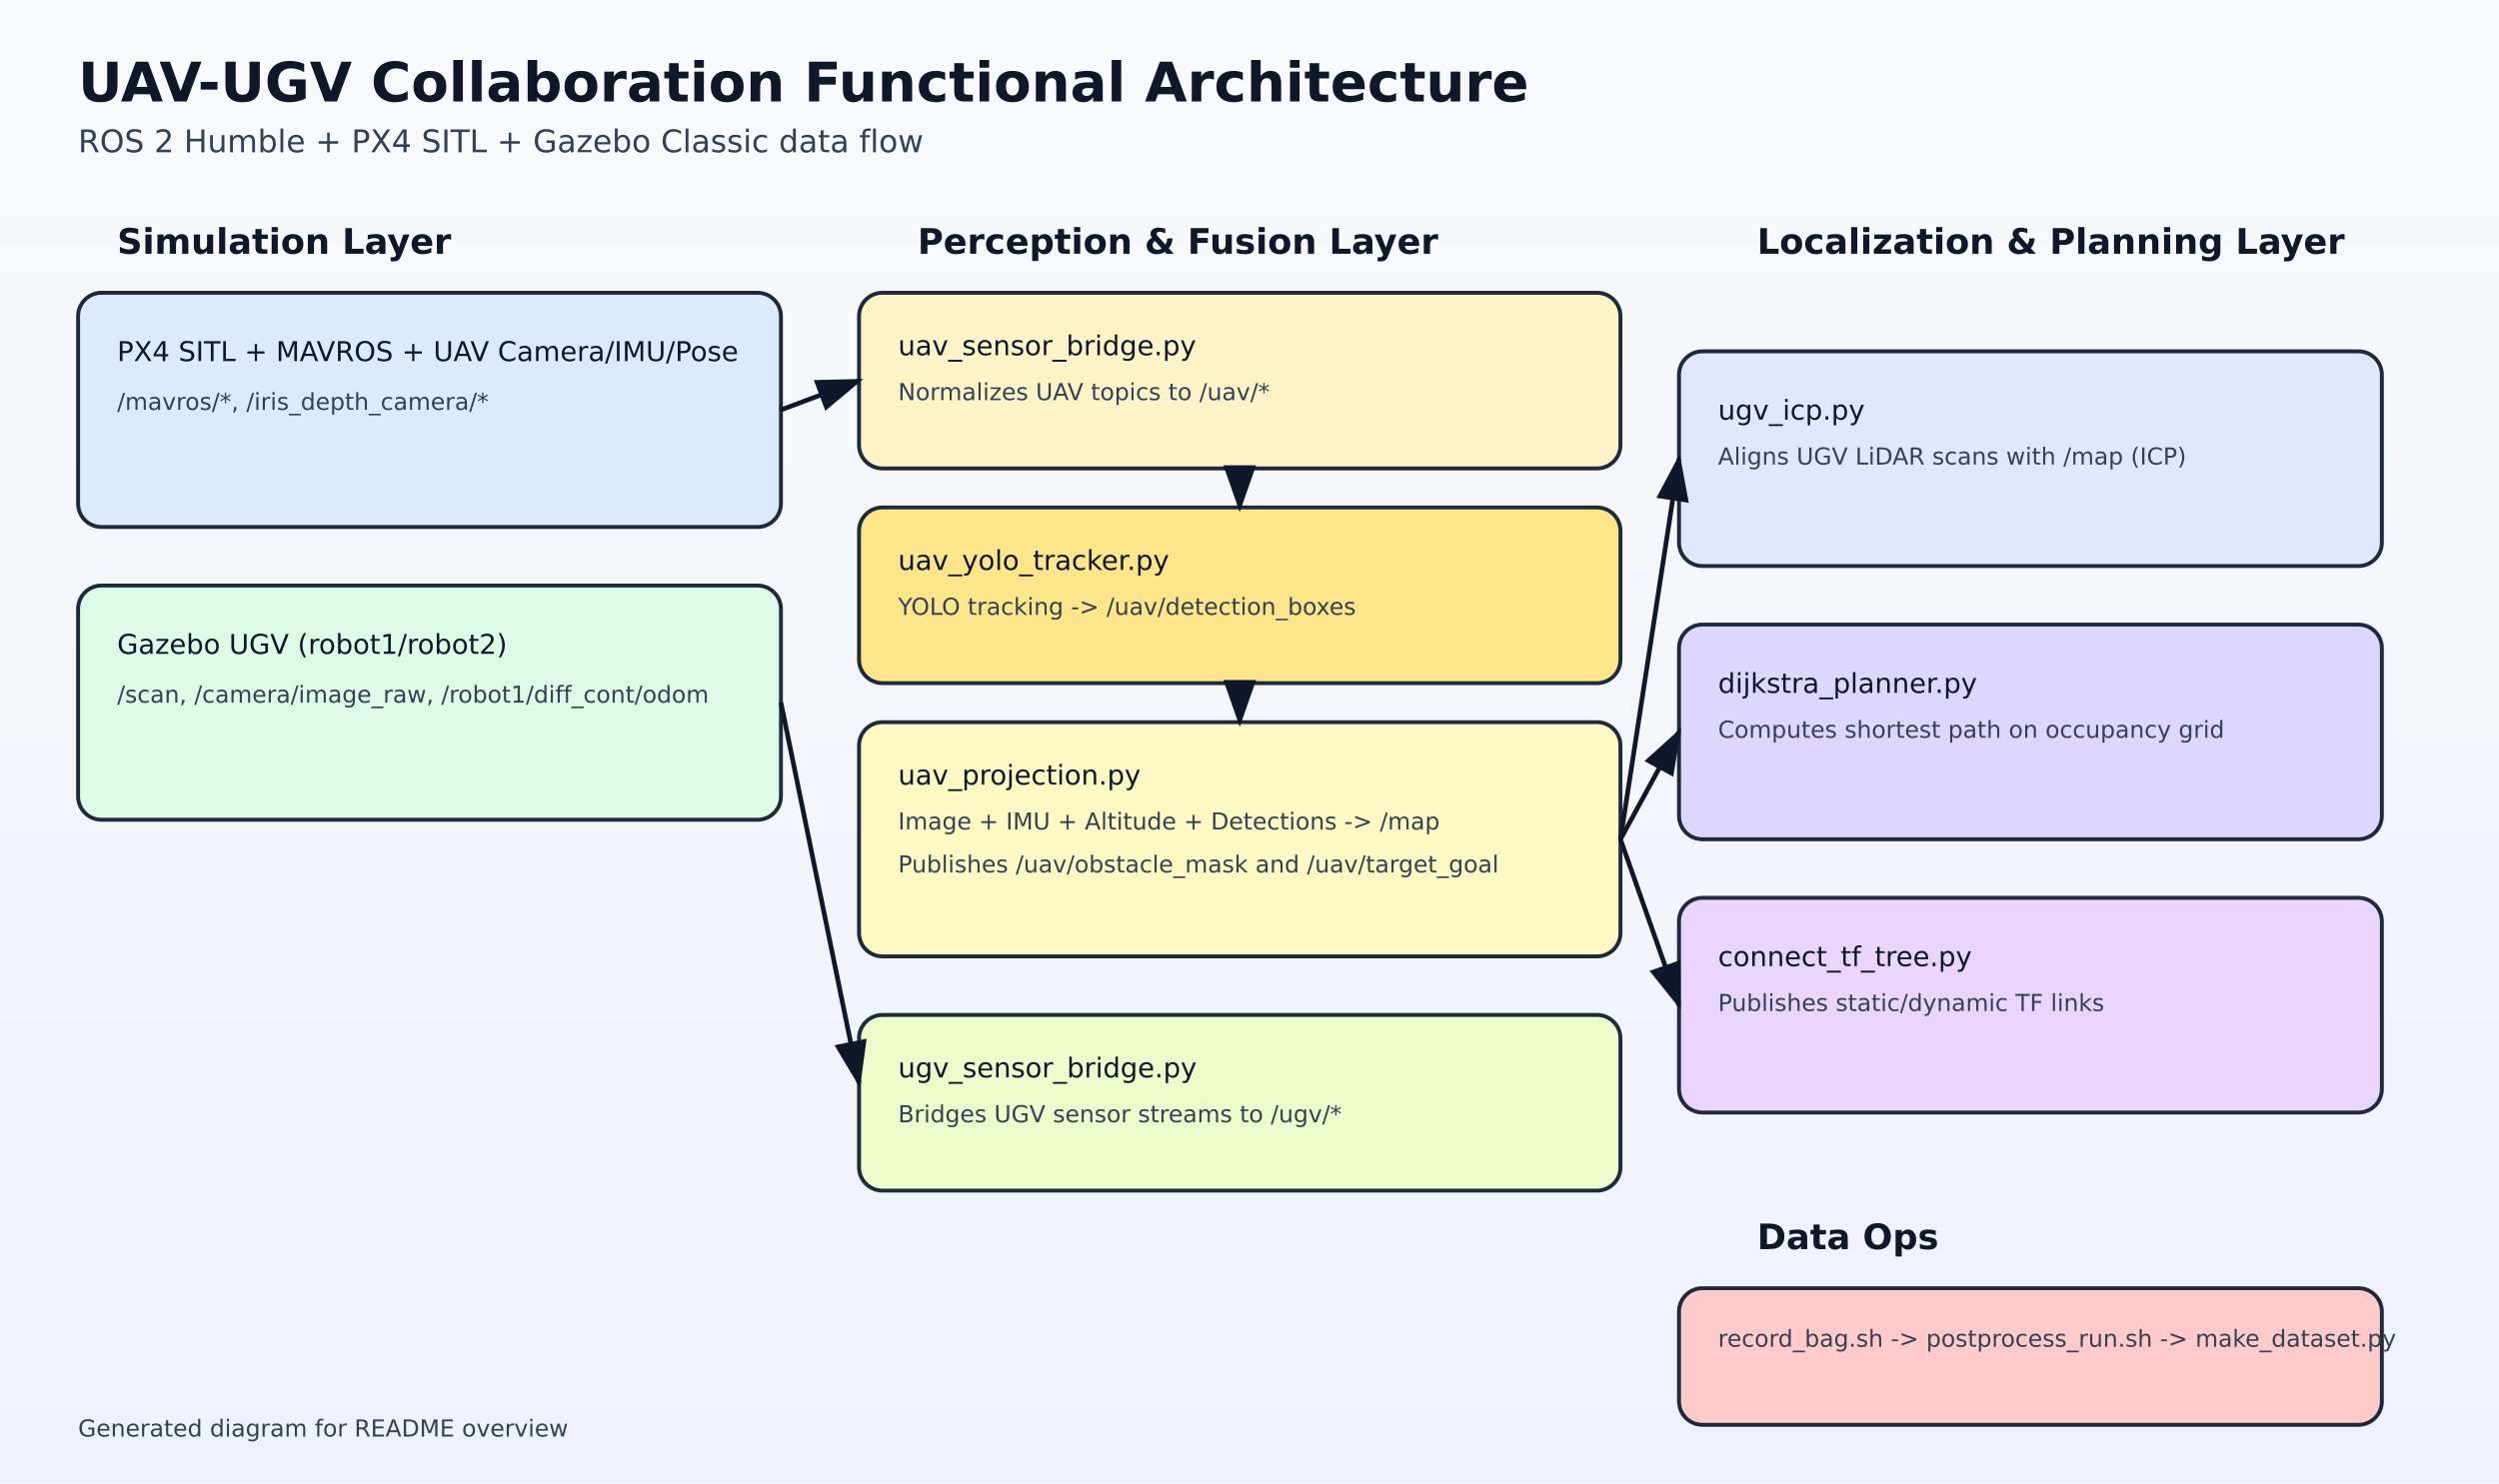
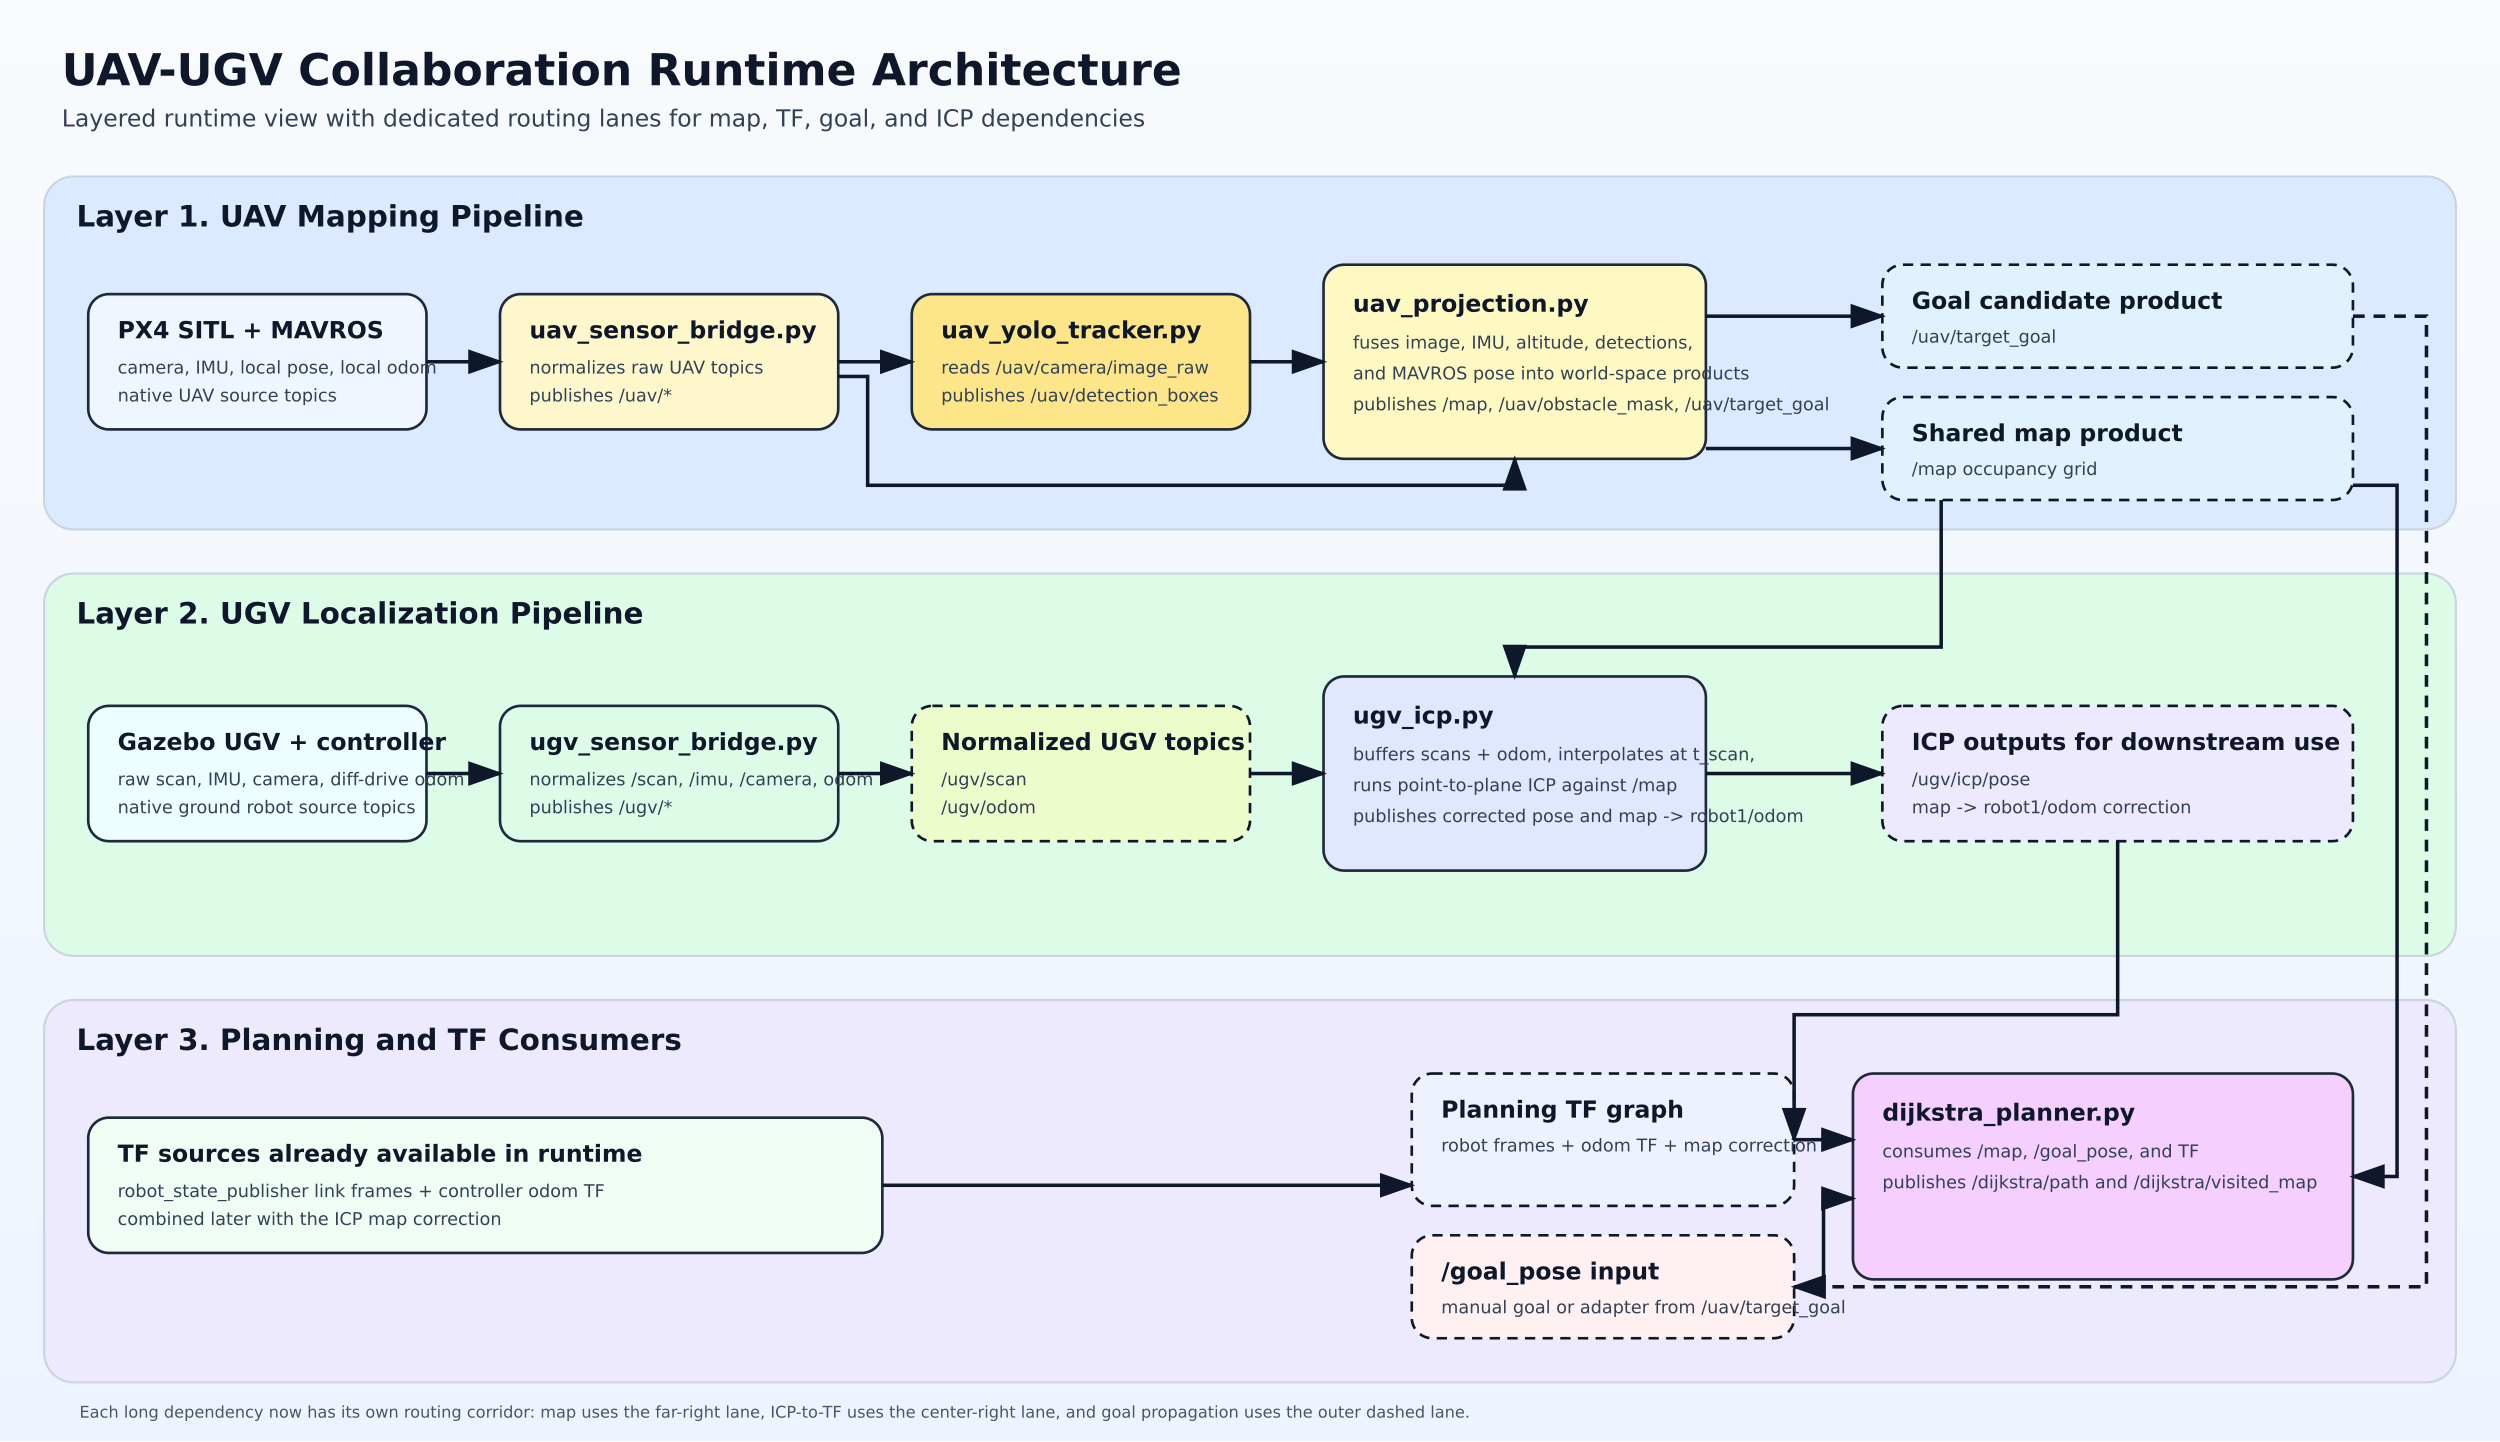
- <svg xmlns="http://www.w3.org/2000/svg" width="1280" height="760" viewBox="0 0 1280 760" role="img" aria-label="UAV UGV collaboration architecture">
+ <svg xmlns="http://www.w3.org/2000/svg" width="1700" height="980" viewBox="0 0 1700 980" role="img" aria-label="UAV UGV collaboration architecture">
  <defs>
    <style>
-       .title { font: 700 28px 'DejaVu Sans', Arial, sans-serif; fill: #0f172a; }
+       .title { font: 700 30px 'DejaVu Sans', Arial, sans-serif; fill: #0f172a; }
      .subtitle { font: 500 16px 'DejaVu Sans', Arial, sans-serif; fill: #334155; }
-       .section { font: 700 18px 'DejaVu Sans', Arial, sans-serif; fill: #0f172a; }
-       .label { font: 500 14px 'DejaVu Sans', Arial, sans-serif; fill: #0f172a; }
+       .layer-title { font: 700 20px 'DejaVu Sans', Arial, sans-serif; fill: #0f172a; }
+       .node-title { font: 700 16px 'DejaVu Sans', Arial, sans-serif; fill: #0f172a; }
      .small { font: 500 12px 'DejaVu Sans', Arial, sans-serif; fill: #334155; }
-       .box { stroke: #1e293b; stroke-width: 2; rx: 12; ry: 12; }
+       .caption { font: 500 11px 'DejaVu Sans', Arial, sans-serif; fill: #475569; }
+       .layer { stroke: #cbd5e1; stroke-width: 1.5; rx: 20; ry: 20; }
+       .node { stroke: #1e293b; stroke-width: 1.8; rx: 14; ry: 14; }
+       .store { stroke: #0f172a; stroke-width: 1.8; stroke-dasharray: 7 5; rx: 14; ry: 14; }
      .arrow { stroke: #0f172a; stroke-width: 2.4; fill: none; marker-end: url(#arrowhead); }
+       .dashed { stroke-dasharray: 8 6; }
    </style>
    <marker id="arrowhead" markerWidth="10" markerHeight="7" refX="9" refY="3.5" orient="auto">
      <polygon points="0 0, 10 3.5, 0 7" fill="#0f172a" />
    </marker>
    <linearGradient id="bg" x1="0" y1="0" x2="0" y2="1">
      <stop offset="0%" stop-color="#f8fafc" />
-       <stop offset="100%" stop-color="#eef2ff" />
+       <stop offset="100%" stop-color="#eef4ff" />
    </linearGradient>
  </defs>
-   <rect x="0" y="0" width="1280" height="760" fill="url(#bg)" />
-   <text x="40" y="52" class="title">UAV-UGV Collaboration Functional Architecture</text>
-   <text x="40" y="78" class="subtitle">ROS 2 Humble + PX4 SITL + Gazebo Classic data flow</text>
-   <text x="60" y="130" class="section">Simulation Layer</text>
-   <rect class="box" x="40" y="150" width="360" height="120" fill="#dbeafe" />
-   <text x="60" y="185" class="label">PX4 SITL + MAVROS + UAV Camera/IMU/Pose</text>
-   <text x="60" y="210" class="small">/mavros/*, /iris_depth_camera/*</text>
-   <rect class="box" x="40" y="300" width="360" height="120" fill="#dcfce7" />
-   <text x="60" y="335" class="label">Gazebo UGV (robot1/robot2)</text>
-   <text x="60" y="360" class="small">/scan, /camera/image_raw, /robot1/diff_cont/odom</text>
-   <text x="470" y="130" class="section">Perception &amp; Fusion Layer</text>
-   <rect class="box" x="440" y="150" width="390" height="90" fill="#fef3c7" />
-   <text x="460" y="182" class="label">uav_sensor_bridge.py</text>
-   <text x="460" y="205" class="small">Normalizes UAV topics to /uav/*</text>
-   <rect class="box" x="440" y="260" width="390" height="90" fill="#fde68a" />
-   <text x="460" y="292" class="label">uav_yolo_tracker.py</text>
-   <text x="460" y="315" class="small">YOLO tracking -&gt; /uav/detection_boxes</text>
-   <rect class="box" x="440" y="370" width="390" height="120" fill="#fef9c3" />
-   <text x="460" y="402" class="label">uav_projection.py</text>
-   <text x="460" y="425" class="small">Image + IMU + Altitude + Detections -&gt; /map</text>
-   <text x="460" y="447" class="small">Publishes /uav/obstacle_mask and /uav/target_goal</text>
-   <rect class="box" x="440" y="520" width="390" height="90" fill="#ecfccb" />
-   <text x="460" y="552" class="label">ugv_sensor_bridge.py</text>
-   <text x="460" y="575" class="small">Bridges UGV sensor streams to /ugv/*</text>
-   <text x="900" y="130" class="section">Localization &amp; Planning Layer</text>
-   <rect class="box" x="860" y="180" width="360" height="110" fill="#e0e7ff" />
-   <text x="880" y="215" class="label">ugv_icp.py</text>
-   <text x="880" y="238" class="small">Aligns UGV LiDAR scans with /map (ICP)</text>
-   <rect class="box" x="860" y="320" width="360" height="110" fill="#ddd6fe" />
-   <text x="880" y="355" class="label">dijkstra_planner.py</text>
-   <text x="880" y="378" class="small">Computes shortest path on occupancy grid</text>
-   <rect class="box" x="860" y="460" width="360" height="110" fill="#e9d5ff" />
-   <text x="880" y="495" class="label">connect_tf_tree.py</text>
-   <text x="880" y="518" class="small">Publishes static/dynamic TF links</text>
-   <text x="900" y="640" class="section">Data Ops</text>
-   <rect class="box" x="860" y="660" width="360" height="70" fill="#fecaca" />
-   <text x="880" y="690" class="small">record_bag.sh -&gt; postprocess_run.sh -&gt; make_dataset.py</text>
-   <path class="arrow" d="M 400 210 L 440 195" />
-   <path class="arrow" d="M 400 360 L 440 555" />
-   <path class="arrow" d="M 635 240 L 635 260" />
-   <path class="arrow" d="M 635 350 L 635 370" />
-   <path class="arrow" d="M 830 430 L 860 235" />
-   <path class="arrow" d="M 830 430 L 860 375" />
-   <path class="arrow" d="M 830 430 L 860 515" />
-   <text x="40" y="736" class="small">Generated diagram for README overview</text>
+   <rect x="0" y="0" width="1700" height="980" fill="url(#bg)" />
+   <text x="42" y="58" class="title">UAV-UGV Collaboration Runtime Architecture</text>
+   <text x="42" y="86" class="subtitle">Layered runtime view with dedicated routing lanes for map, TF, goal, and ICP dependencies</text>
+   <rect class="layer" x="30" y="120" width="1640" height="240" fill="#dbeafe" />
+   <text x="52" y="154" class="layer-title">Layer 1. UAV Mapping Pipeline</text>
+   <rect class="node" x="60" y="200" width="230" height="92" fill="#eff6ff" />
+   <text x="80" y="230" class="node-title">PX4 SITL + MAVROS</text>
+   <text x="80" y="254" class="small">camera, IMU, local pose, local odom</text>
+   <text x="80" y="273" class="small">native UAV source topics</text>
+   <rect class="node" x="340" y="200" width="230" height="92" fill="#fff7cc" />
+   <text x="360" y="230" class="node-title">uav_sensor_bridge.py</text>
+   <text x="360" y="254" class="small">normalizes raw UAV topics</text>
+   <text x="360" y="273" class="small">publishes /uav/*</text>
+   <rect class="node" x="620" y="200" width="230" height="92" fill="#fde68a" />
+   <text x="640" y="230" class="node-title">uav_yolo_tracker.py</text>
+   <text x="640" y="254" class="small">reads /uav/camera/image_raw</text>
+   <text x="640" y="273" class="small">publishes /uav/detection_boxes</text>
+   <rect class="node" x="900" y="180" width="260" height="132" fill="#fef9c3" />
+   <text x="920" y="212" class="node-title">uav_projection.py</text>
+   <text x="920" y="237" class="small">fuses image, IMU, altitude, detections,</text>
+   <text x="920" y="258" class="small">and MAVROS pose into world-space products</text>
+   <text x="920" y="279" class="small">publishes /map, /uav/obstacle_mask, /uav/target_goal</text>
+   <rect class="store" x="1280" y="180" width="320" height="70" fill="#e0f2fe" />
+   <text x="1300" y="210" class="node-title">Goal candidate product</text>
+   <text x="1300" y="233" class="small">/uav/target_goal</text>
+   <rect class="store" x="1280" y="270" width="320" height="70" fill="#e0f2fe" />
+   <text x="1300" y="300" class="node-title">Shared map product</text>
+   <text x="1300" y="323" class="small">/map occupancy grid</text>
+   <rect class="layer" x="30" y="390" width="1640" height="260" fill="#dcfce7" />
+   <text x="52" y="424" class="layer-title">Layer 2. UGV Localization Pipeline</text>
+   <rect class="node" x="60" y="480" width="230" height="92" fill="#ecfeff" />
+   <text x="80" y="510" class="node-title">Gazebo UGV + controller</text>
+   <text x="80" y="534" class="small">raw scan, IMU, camera, diff-drive odom</text>
+   <text x="80" y="553" class="small">native ground robot source topics</text>
+   <rect class="node" x="340" y="480" width="230" height="92" fill="#dcfce7" />
+   <text x="360" y="510" class="node-title">ugv_sensor_bridge.py</text>
+   <text x="360" y="534" class="small">normalizes /scan, /imu, /camera, odom</text>
+   <text x="360" y="553" class="small">publishes /ugv/*</text>
+   <rect class="store" x="620" y="480" width="230" height="92" fill="#ecfccb" />
+   <text x="640" y="510" class="node-title">Normalized UGV topics</text>
+   <text x="640" y="534" class="small">/ugv/scan</text>
+   <text x="640" y="553" class="small">/ugv/odom</text>
+   <rect class="node" x="900" y="460" width="260" height="132" fill="#e0e7ff" />
+   <text x="920" y="492" class="node-title">ugv_icp.py</text>
+   <text x="920" y="517" class="small">buffers scans + odom, interpolates at t_scan,</text>
+   <text x="920" y="538" class="small">runs point-to-plane ICP against /map</text>
+   <text x="920" y="559" class="small">publishes corrected pose and map -&gt; robot1/odom</text>
+   <rect class="store" x="1280" y="480" width="320" height="92" fill="#ede9fe" />
+   <text x="1300" y="510" class="node-title">ICP outputs for downstream use</text>
+   <text x="1300" y="534" class="small">/ugv/icp/pose</text>
+   <text x="1300" y="553" class="small">map -&gt; robot1/odom correction</text>
+   <rect class="layer" x="30" y="680" width="1640" height="260" fill="#ede9fe" />
+   <text x="52" y="714" class="layer-title">Layer 3. Planning and TF Consumers</text>
+   <rect class="node" x="60" y="760" width="540" height="92" fill="#f0fdf4" />
+   <text x="80" y="790" class="node-title">TF sources already available in runtime</text>
+   <text x="80" y="814" class="small">robot_state_publisher link frames + controller odom TF</text>
+   <text x="80" y="833" class="small">combined later with the ICP map correction</text>
+   <rect class="store" x="960" y="730" width="260" height="90" fill="#eef2ff" />
+   <text x="980" y="760" class="node-title">Planning TF graph</text>
+   <text x="980" y="783" class="small">robot frames + odom TF + map correction</text>
+   <rect class="store" x="960" y="840" width="260" height="70" fill="#fff1f2" />
+   <text x="980" y="870" class="node-title">/goal_pose input</text>
+   <text x="980" y="893" class="small">manual goal or adapter from /uav/target_goal</text>
+   <rect class="node" x="1260" y="730" width="340" height="140" fill="#f5d0fe" />
+   <text x="1280" y="762" class="node-title">dijkstra_planner.py</text>
+   <text x="1280" y="787" class="small">consumes /map, /goal_pose, and TF</text>
+   <text x="1280" y="808" class="small">publishes /dijkstra/path and /dijkstra/visited_map</text>
+   <path class="arrow" d="M 290 246 L 340 246" />
+   <path class="arrow" d="M 570 246 L 620 246" />
+   <path class="arrow" d="M 850 246 L 900 246" />
+   <path class="arrow" d="M 1160 215 L 1280 215" />
+   <path class="arrow" d="M 1160 305 L 1280 305" />
+   <path class="arrow" d="M 570 256 L 590 256 L 590 330 L 1030 330 L 1030 312" />
+   <path class="arrow" d="M 290 526 L 340 526" />
+   <path class="arrow" d="M 570 526 L 620 526" />
+   <path class="arrow" d="M 850 526 L 900 526" />
+   <path class="arrow" d="M 1160 526 L 1280 526" />
+   <path class="arrow" d="M 1320 340 L 1320 440 L 1030 440 L 1030 460" />
+   <path class="arrow" d="M 600 806 L 960 806" />
+   <path class="arrow" d="M 1220 775 L 1260 775" />
+   <path class="arrow" d="M 1220 875 L 1240 875 L 1240 815 L 1260 815" />
+   <path class="arrow" d="M 1440 572 L 1440 690 L 1220 690 L 1220 775" />
+   <path class="arrow" d="M 1600 330 L 1630 330 L 1630 800 L 1600 800" />
+   <path class="arrow dashed" d="M 1600 215 L 1650 215 L 1650 875 L 1220 875" />
+   <text x="54" y="964" class="caption">Each long dependency now has its own routing corridor: map uses the far-right lane, ICP-to-TF uses the center-right lane, and goal propagation uses the outer dashed lane.</text>
</svg>
